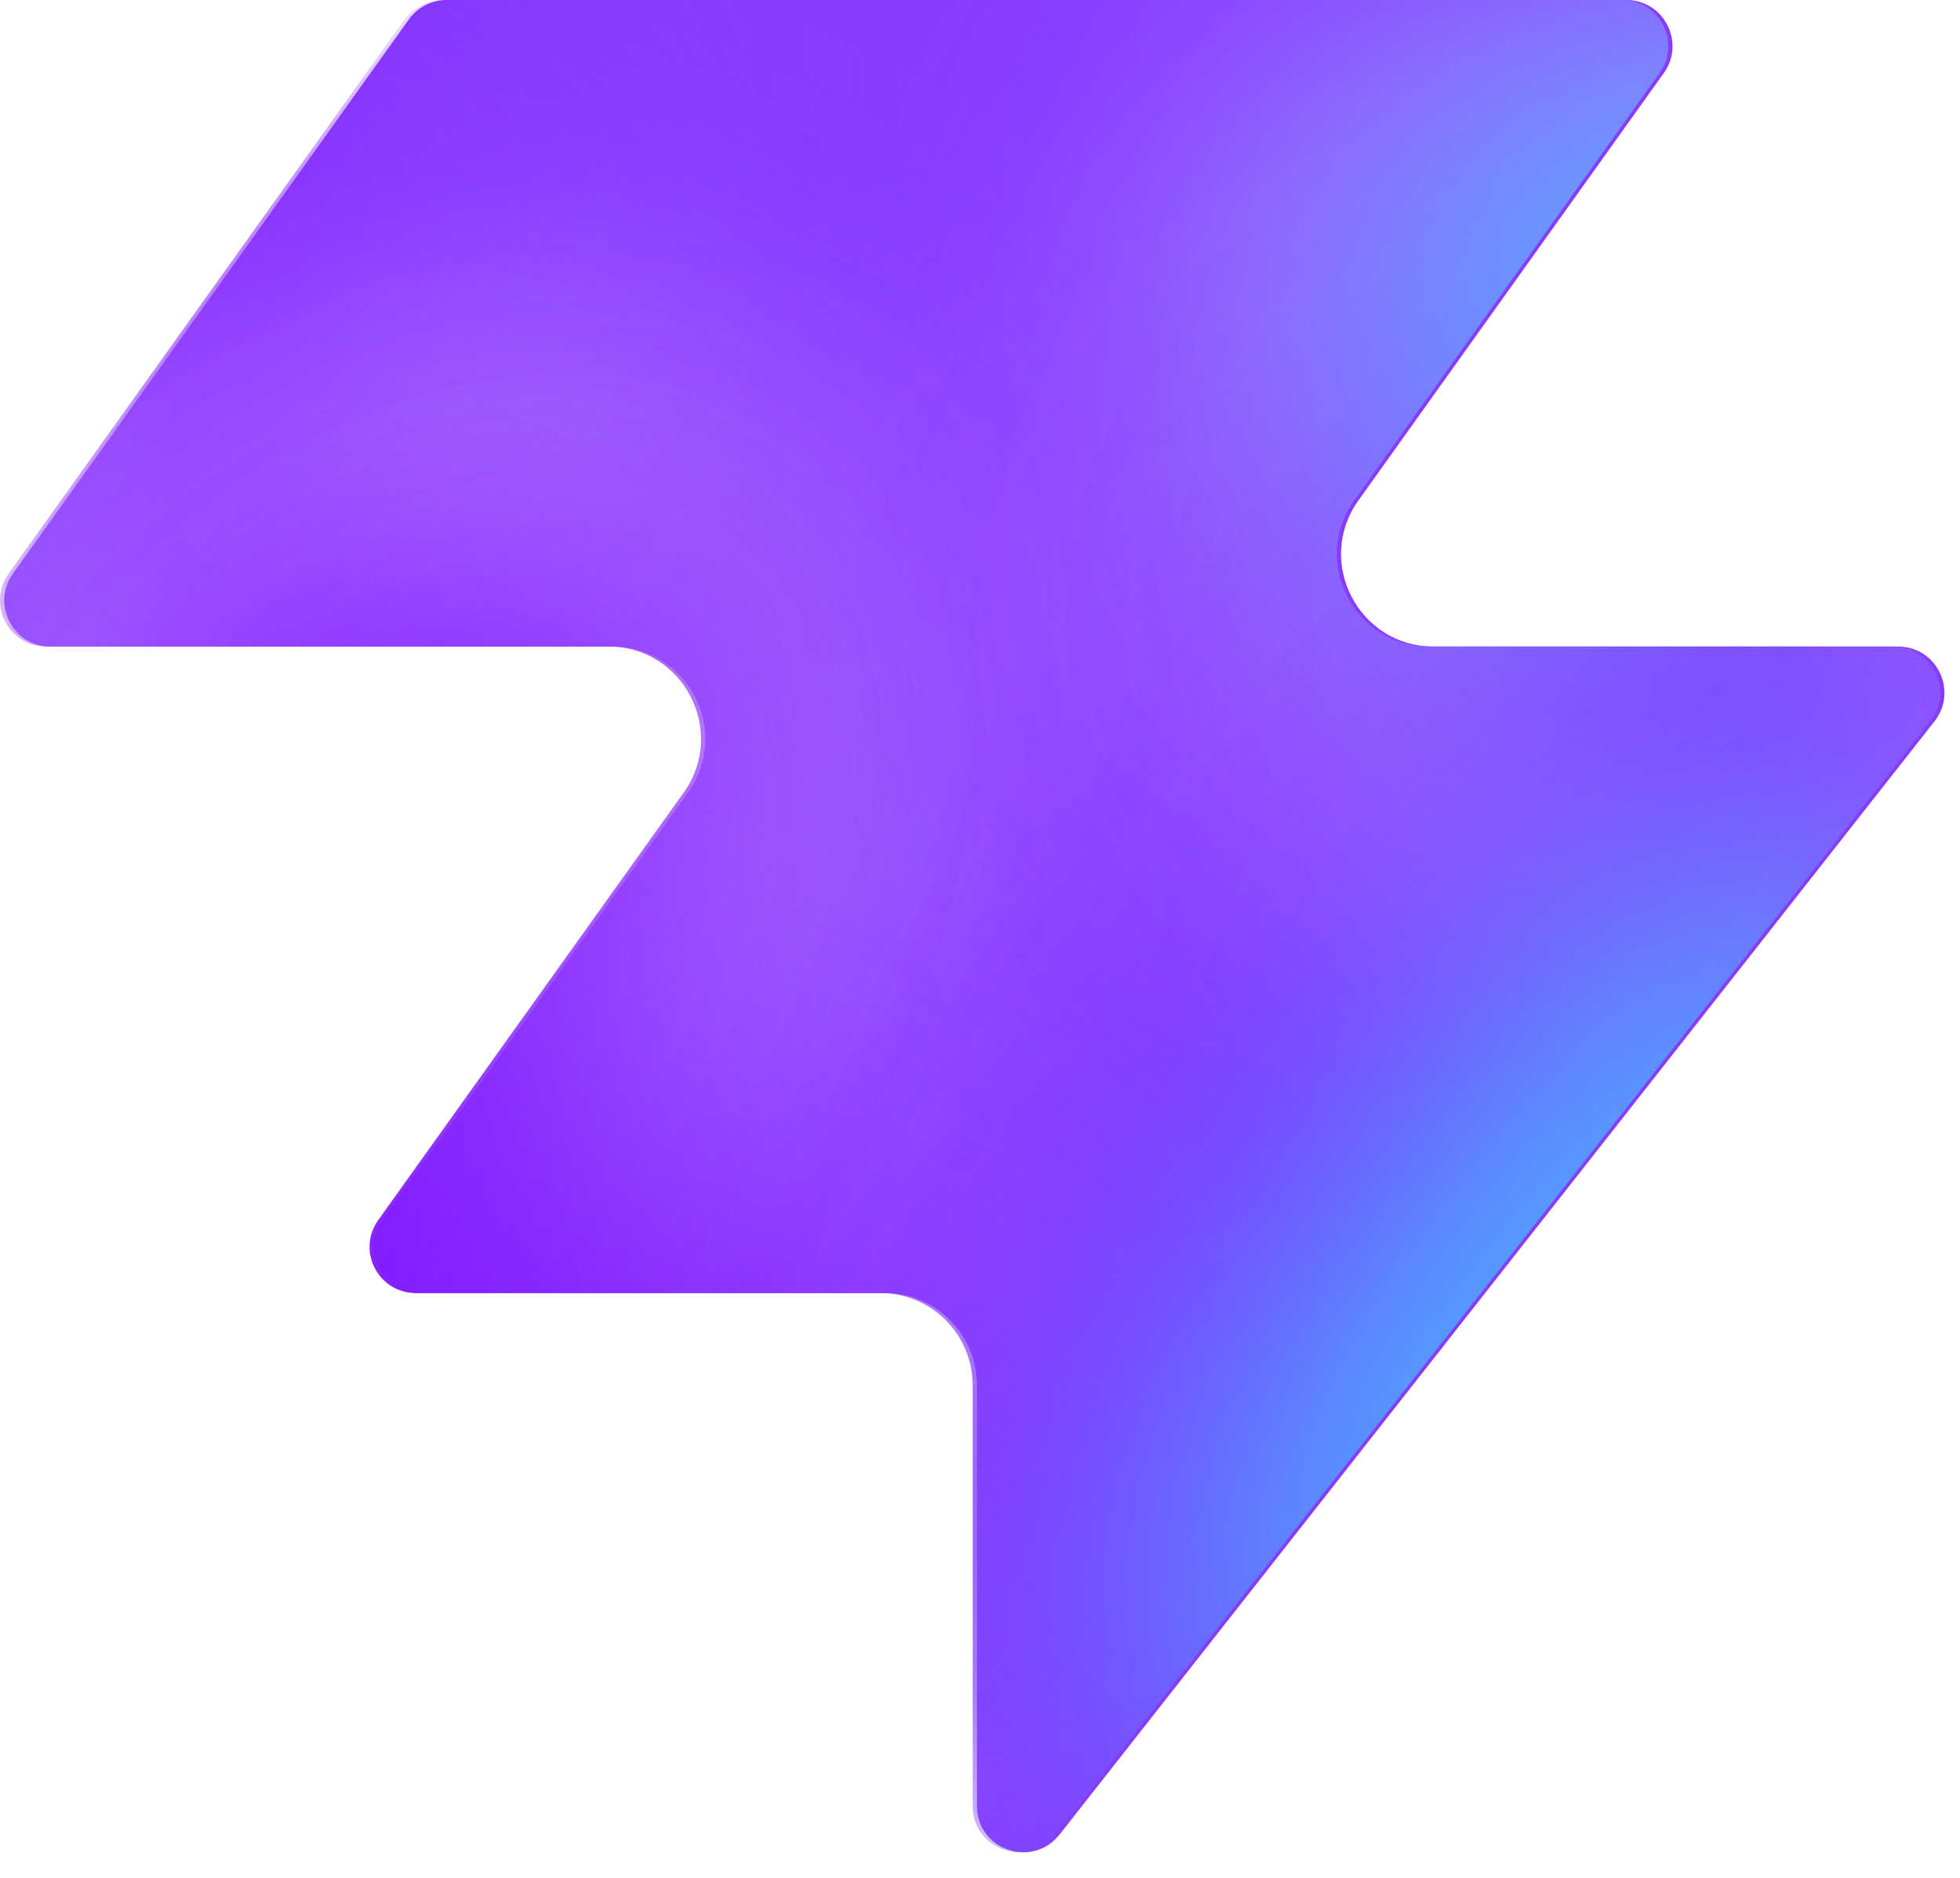
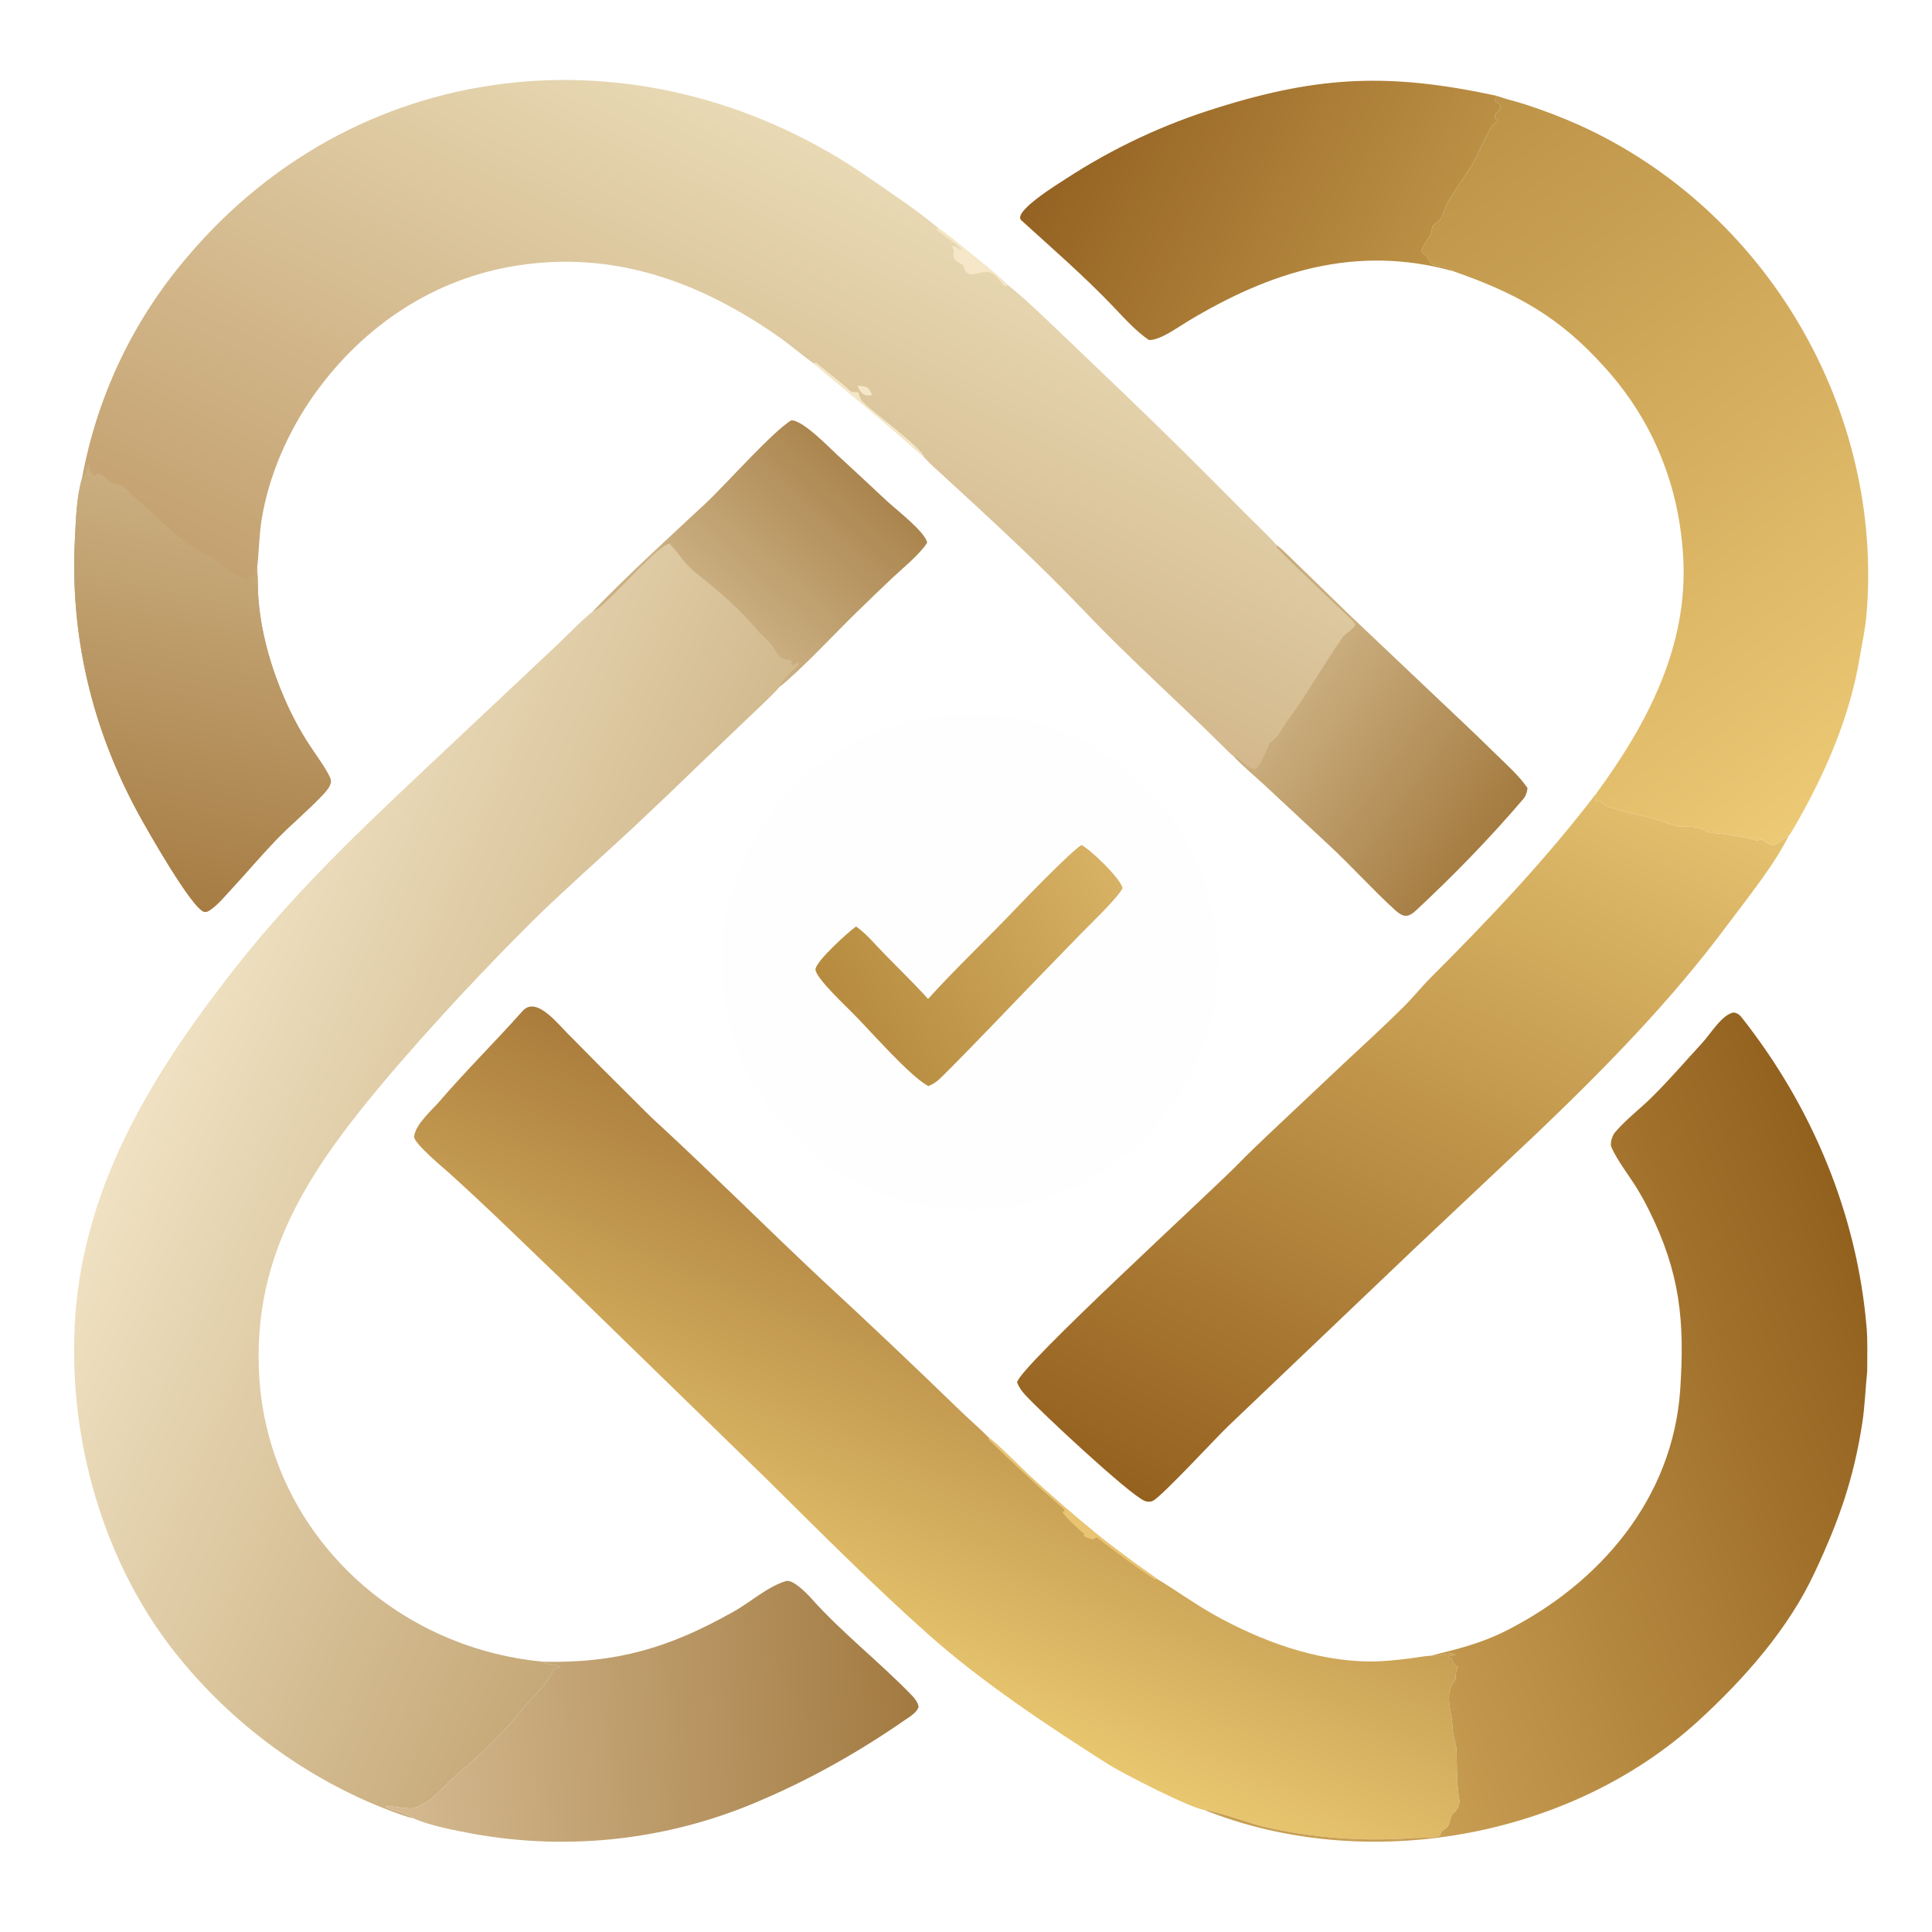
- <svg xmlns="http://www.w3.org/2000/svg" width="48" height="46" fill="none" viewBox="0 0 48 46">
-   <path fill="#863bff" d="M25.946 44.938c-.664.845-2.021.375-2.021-.698V33.937a2.26 2.26 0 0 0-2.262-2.262H10.287c-.92 0-1.456-1.04-.92-1.788l7.48-10.471c1.07-1.497 0-3.578-1.842-3.578H1.237c-.92 0-1.456-1.04-.92-1.788L10.013.474c.214-.297.556-.474.92-.474h28.894c.92 0 1.456 1.04.92 1.788l-7.48 10.471c-1.07 1.498 0 3.579 1.842 3.579h11.377c.943 0 1.473 1.088.89 1.83L25.947 44.94z" style="fill:#863bff;fill:color(display-p3 .525 .23 1);fill-opacity:1" />
-   <mask id="a" width="48" height="46" x="0" y="0" maskUnits="userSpaceOnUse" style="mask-type:alpha">
-     <path fill="#000" d="M25.842 44.938c-.664.844-2.021.375-2.021-.698V33.937a2.26 2.26 0 0 0-2.262-2.262H10.183c-.92 0-1.456-1.04-.92-1.788l7.48-10.471c1.07-1.498 0-3.579-1.842-3.579H1.133c-.92 0-1.456-1.04-.92-1.787L9.91.473c.214-.297.556-.474.92-.474h28.894c.92 0 1.456 1.04.92 1.788l-7.48 10.471c-1.07 1.498 0 3.578 1.842 3.578h11.377c.943 0 1.473 1.088.89 1.832L25.843 44.94z" style="fill:#000;fill-opacity:1" />
-   </mask>
-   <g mask="url(#a)">
-     <g filter="url(#b)">
-       <ellipse cx="5.508" cy="14.704" fill="#ede6ff" rx="5.508" ry="14.704" style="fill:#ede6ff;fill:color(display-p3 .927 .903 1);fill-opacity:1" transform="matrix(.00324 1 1 -.00324 -4.47 31.516)" />
-     </g>
-     <g filter="url(#c)">
-       <ellipse cx="10.399" cy="29.851" fill="#ede6ff" rx="10.399" ry="29.851" style="fill:#ede6ff;fill:color(display-p3 .927 .903 1);fill-opacity:1" transform="matrix(.00324 1 1 -.00324 -39.328 7.883)" />
-     </g>
-     <g filter="url(#d)">
-       <ellipse cx="5.508" cy="30.487" fill="#7e14ff" rx="5.508" ry="30.487" style="fill:#7e14ff;fill:color(display-p3 .492 .077 1);fill-opacity:1" transform="rotate(89.814 -25.913 -14.639)scale(1 -1)" />
-     </g>
-     <g filter="url(#e)">
-       <ellipse cx="5.508" cy="30.599" fill="#7e14ff" rx="5.508" ry="30.599" style="fill:#7e14ff;fill:color(display-p3 .492 .077 1);fill-opacity:1" transform="rotate(89.814 -32.644 -3.334)scale(1 -1)" />
-     </g>
-     <g filter="url(#f)">
-       <ellipse cx="5.508" cy="30.599" fill="#7e14ff" rx="5.508" ry="30.599" style="fill:#7e14ff;fill:color(display-p3 .492 .077 1);fill-opacity:1" transform="matrix(.00324 1 1 -.00324 -34.34 30.47)" />
-     </g>
-     <g filter="url(#g)">
-       <ellipse cx="14.072" cy="22.078" fill="#ede6ff" rx="14.072" ry="22.078" style="fill:#ede6ff;fill:color(display-p3 .927 .903 1);fill-opacity:1" transform="rotate(93.35 24.506 48.493)scale(-1 1)" />
-     </g>
-     <g filter="url(#h)">
-       <ellipse cx="3.47" cy="21.501" fill="#7e14ff" rx="3.47" ry="21.501" style="fill:#7e14ff;fill:color(display-p3 .492 .077 1);fill-opacity:1" transform="rotate(89.009 28.708 47.59)scale(-1 1)" />
-     </g>
-     <g filter="url(#i)">
-       <ellipse cx="3.47" cy="21.501" fill="#7e14ff" rx="3.47" ry="21.501" style="fill:#7e14ff;fill:color(display-p3 .492 .077 1);fill-opacity:1" transform="rotate(89.009 28.708 47.59)scale(-1 1)" />
-     </g>
-     <g filter="url(#j)">
-       <ellipse cx=".387" cy="8.972" fill="#7e14ff" rx="4.407" ry="29.108" style="fill:#7e14ff;fill:color(display-p3 .492 .077 1);fill-opacity:1" transform="rotate(39.51 .387 8.972)" />
-     </g>
-     <g filter="url(#k)">
-       <ellipse cx="47.523" cy="-6.092" fill="#7e14ff" rx="4.407" ry="29.108" style="fill:#7e14ff;fill:color(display-p3 .492 .077 1);fill-opacity:1" transform="rotate(37.892 47.523 -6.092)" />
-     </g>
-     <g filter="url(#l)">
-       <ellipse cx="41.412" cy="6.333" fill="#47bfff" rx="5.971" ry="9.665" style="fill:#47bfff;fill:color(display-p3 .28 .748 1);fill-opacity:1" transform="rotate(37.892 41.412 6.333)" />
-     </g>
-     <g filter="url(#m)">
-       <ellipse cx="-1.879" cy="38.332" fill="#7e14ff" rx="4.407" ry="29.108" style="fill:#7e14ff;fill:color(display-p3 .492 .077 1);fill-opacity:1" transform="rotate(37.892 -1.88 38.332)" />
-     </g>
-     <g filter="url(#n)">
-       <ellipse cx="-1.879" cy="38.332" fill="#7e14ff" rx="4.407" ry="29.108" style="fill:#7e14ff;fill:color(display-p3 .492 .077 1);fill-opacity:1" transform="rotate(37.892 -1.88 38.332)" />
-     </g>
-     <g filter="url(#o)">
-       <ellipse cx="35.651" cy="29.907" fill="#7e14ff" rx="4.407" ry="29.108" style="fill:#7e14ff;fill:color(display-p3 .492 .077 1);fill-opacity:1" transform="rotate(37.892 35.651 29.907)" />
-     </g>
-     <g filter="url(#p)">
-       <ellipse cx="38.418" cy="32.4" fill="#47bfff" rx="5.971" ry="15.297" style="fill:#47bfff;fill:color(display-p3 .28 .748 1);fill-opacity:1" transform="rotate(37.892 38.418 32.4)" />
-     </g>
-   </g>
+ <svg xmlns="http://www.w3.org/2000/svg" version="1.1" style="display: block;" viewBox="0 0 2000 2000" width="500" height="500" preserveAspectRatio="none">
  <defs>
-     <filter id="b" width="60.045" height="41.654" x="-19.77" y="16.149" color-interpolation-filters="sRGB" filterUnits="userSpaceOnUse">
-       <feFlood flood-opacity="0" result="BackgroundImageFix" />
-       <feBlend in="SourceGraphic" in2="BackgroundImageFix" result="shape" />
-       <feGaussianBlur result="effect1_foregroundBlur_2002_17158" stdDeviation="7.659" />
-     </filter>
-     <filter id="c" width="90.34" height="51.437" x="-54.613" y="-7.533" color-interpolation-filters="sRGB" filterUnits="userSpaceOnUse">
-       <feFlood flood-opacity="0" result="BackgroundImageFix" />
-       <feBlend in="SourceGraphic" in2="BackgroundImageFix" result="shape" />
-       <feGaussianBlur result="effect1_foregroundBlur_2002_17158" stdDeviation="7.659" />
-     </filter>
-     <filter id="d" width="79.355" height="29.4" x="-49.64" y="2.03" color-interpolation-filters="sRGB" filterUnits="userSpaceOnUse">
-       <feFlood flood-opacity="0" result="BackgroundImageFix" />
-       <feBlend in="SourceGraphic" in2="BackgroundImageFix" result="shape" />
-       <feGaussianBlur result="effect1_foregroundBlur_2002_17158" stdDeviation="4.596" />
-     </filter>
-     <filter id="e" width="79.579" height="29.4" x="-45.045" y="20.029" color-interpolation-filters="sRGB" filterUnits="userSpaceOnUse">
-       <feFlood flood-opacity="0" result="BackgroundImageFix" />
-       <feBlend in="SourceGraphic" in2="BackgroundImageFix" result="shape" />
-       <feGaussianBlur result="effect1_foregroundBlur_2002_17158" stdDeviation="4.596" />
-     </filter>
-     <filter id="f" width="79.579" height="29.4" x="-43.513" y="21.178" color-interpolation-filters="sRGB" filterUnits="userSpaceOnUse">
-       <feFlood flood-opacity="0" result="BackgroundImageFix" />
-       <feBlend in="SourceGraphic" in2="BackgroundImageFix" result="shape" />
-       <feGaussianBlur result="effect1_foregroundBlur_2002_17158" stdDeviation="4.596" />
-     </filter>
-     <filter id="g" width="74.749" height="58.852" x="15.756" y="-17.901" color-interpolation-filters="sRGB" filterUnits="userSpaceOnUse">
-       <feFlood flood-opacity="0" result="BackgroundImageFix" />
-       <feBlend in="SourceGraphic" in2="BackgroundImageFix" result="shape" />
-       <feGaussianBlur result="effect1_foregroundBlur_2002_17158" stdDeviation="7.659" />
-     </filter>
-     <filter id="h" width="61.377" height="25.362" x="23.548" y="2.284" color-interpolation-filters="sRGB" filterUnits="userSpaceOnUse">
-       <feFlood flood-opacity="0" result="BackgroundImageFix" />
-       <feBlend in="SourceGraphic" in2="BackgroundImageFix" result="shape" />
-       <feGaussianBlur result="effect1_foregroundBlur_2002_17158" stdDeviation="4.596" />
-     </filter>
-     <filter id="i" width="61.377" height="25.362" x="23.548" y="2.284" color-interpolation-filters="sRGB" filterUnits="userSpaceOnUse">
-       <feFlood flood-opacity="0" result="BackgroundImageFix" />
-       <feBlend in="SourceGraphic" in2="BackgroundImageFix" result="shape" />
-       <feGaussianBlur result="effect1_foregroundBlur_2002_17158" stdDeviation="4.596" />
-     </filter>
-     <filter id="j" width="56.045" height="63.649" x="-27.636" y="-22.853" color-interpolation-filters="sRGB" filterUnits="userSpaceOnUse">
-       <feFlood flood-opacity="0" result="BackgroundImageFix" />
-       <feBlend in="SourceGraphic" in2="BackgroundImageFix" result="shape" />
-       <feGaussianBlur result="effect1_foregroundBlur_2002_17158" stdDeviation="4.596" />
-     </filter>
-     <filter id="k" width="54.814" height="64.646" x="20.116" y="-38.415" color-interpolation-filters="sRGB" filterUnits="userSpaceOnUse">
-       <feFlood flood-opacity="0" result="BackgroundImageFix" />
-       <feBlend in="SourceGraphic" in2="BackgroundImageFix" result="shape" />
-       <feGaussianBlur result="effect1_foregroundBlur_2002_17158" stdDeviation="4.596" />
-     </filter>
-     <filter id="l" width="33.541" height="35.313" x="24.641" y="-11.323" color-interpolation-filters="sRGB" filterUnits="userSpaceOnUse">
-       <feFlood flood-opacity="0" result="BackgroundImageFix" />
-       <feBlend in="SourceGraphic" in2="BackgroundImageFix" result="shape" />
-       <feGaussianBlur result="effect1_foregroundBlur_2002_17158" stdDeviation="4.596" />
-     </filter>
-     <filter id="m" width="54.814" height="64.646" x="-29.286" y="6.009" color-interpolation-filters="sRGB" filterUnits="userSpaceOnUse">
-       <feFlood flood-opacity="0" result="BackgroundImageFix" />
-       <feBlend in="SourceGraphic" in2="BackgroundImageFix" result="shape" />
-       <feGaussianBlur result="effect1_foregroundBlur_2002_17158" stdDeviation="4.596" />
-     </filter>
-     <filter id="n" width="54.814" height="64.646" x="-29.286" y="6.009" color-interpolation-filters="sRGB" filterUnits="userSpaceOnUse">
-       <feFlood flood-opacity="0" result="BackgroundImageFix" />
-       <feBlend in="SourceGraphic" in2="BackgroundImageFix" result="shape" />
-       <feGaussianBlur result="effect1_foregroundBlur_2002_17158" stdDeviation="4.596" />
-     </filter>
-     <filter id="o" width="54.814" height="64.646" x="8.244" y="-2.416" color-interpolation-filters="sRGB" filterUnits="userSpaceOnUse">
-       <feFlood flood-opacity="0" result="BackgroundImageFix" />
-       <feBlend in="SourceGraphic" in2="BackgroundImageFix" result="shape" />
-       <feGaussianBlur result="effect1_foregroundBlur_2002_17158" stdDeviation="4.596" />
-     </filter>
-     <filter id="p" width="39.409" height="43.623" x="18.713" y="10.588" color-interpolation-filters="sRGB" filterUnits="userSpaceOnUse">
-       <feFlood flood-opacity="0" result="BackgroundImageFix" />
-       <feBlend in="SourceGraphic" in2="BackgroundImageFix" result="shape" />
-       <feGaussianBlur result="effect1_foregroundBlur_2002_17158" stdDeviation="4.596" />
-     </filter>
+     <linearGradient id="Gradient1" gradientUnits="userSpaceOnUse" x1="948.52" y1="1756.8" x2="394.272" y2="1789.25">
+       <stop class="stop0" offset="0" stop-opacity="1" stop-color="rgb(162,122,65)" />
+       <stop class="stop1" offset="1" stop-opacity="1" stop-color="rgb(214,187,146)" />
+     </linearGradient>
+     <linearGradient id="Gradient2" gradientUnits="userSpaceOnUse" x1="1127.03" y1="93.94" x2="1476.21" y2="283.651">
+       <stop class="stop0" offset="0" stop-opacity="1" stop-color="rgb(148,98,34)" />
+       <stop class="stop1" offset="1" stop-opacity="1" stop-color="rgb(188,145,70)" />
+     </linearGradient>
+     <linearGradient id="Gradient3" gradientUnits="userSpaceOnUse" x1="1447.98" y1="177.712" x2="1928.93" y2="804.791">
+       <stop class="stop0" offset="0" stop-opacity="1" stop-color="rgb(189,147,72)" />
+       <stop class="stop1" offset="1" stop-opacity="1" stop-color="rgb(236,201,117)" />
+     </linearGradient>
+     <linearGradient id="Gradient4" gradientUnits="userSpaceOnUse" x1="1950.5" y1="1363.98" x2="1370.26" y2="1585.86">
+       <stop class="stop0" offset="0" stop-opacity="1" stop-color="rgb(147,97,30)" />
+       <stop class="stop1" offset="1" stop-opacity="1" stop-color="rgb(200,158,83)" />
+     </linearGradient>
+     <linearGradient id="Gradient5" gradientUnits="userSpaceOnUse" x1="1240.85" y1="1578.79" x2="1637.88" y2="765.865">
+       <stop class="stop0" offset="0" stop-opacity="1" stop-color="rgb(149,97,31)" />
+       <stop class="stop1" offset="1" stop-opacity="1" stop-color="rgb(228,193,111)" />
+     </linearGradient>
+     <linearGradient id="Gradient6" gradientUnits="userSpaceOnUse" x1="880.525" y1="1066.29" x2="1155.17" y2="908.337">
+       <stop class="stop0" offset="0" stop-opacity="1" stop-color="rgb(182,139,63)" />
+       <stop class="stop1" offset="1" stop-opacity="1" stop-color="rgb(215,177,100)" />
+     </linearGradient>
+     <linearGradient id="Gradient7" gradientUnits="userSpaceOnUse" x1="1078.77" y1="1275.69" x2="885.03" y2="1712.4">
+       <stop class="stop0" offset="0" stop-opacity="1" stop-color="rgb(170,124,60)" />
+       <stop class="stop1" offset="1" stop-opacity="1" stop-color="rgb(232,198,111)" />
+     </linearGradient>
+     <linearGradient id="Gradient8" gradientUnits="userSpaceOnUse" x1="890.98" y1="492.557" x2="750.375" y2="637.162">
+       <stop class="stop0" offset="0" stop-opacity="1" stop-color="rgb(171,133,78)" />
+       <stop class="stop1" offset="1" stop-opacity="1" stop-color="rgb(203,176,131)" />
+     </linearGradient>
+     <linearGradient id="Gradient9" gradientUnits="userSpaceOnUse" x1="761.765" y1="1312.17" x2="184.388" y2="1056.56">
+       <stop class="stop0" offset="0" stop-opacity="1" stop-color="rgb(197,168,119)" />
+       <stop class="stop1" offset="1" stop-opacity="1" stop-color="rgb(239,225,194)" />
+     </linearGradient>
+     <linearGradient id="Gradient10" gradientUnits="userSpaceOnUse" x1="1538.82" y1="875.786" x2="1337.55" y2="731.27">
+       <stop class="stop0" offset="0" stop-opacity="1" stop-color="rgb(164,123,64)" />
+       <stop class="stop1" offset="1" stop-opacity="1" stop-color="rgb(202,173,126)" />
+     </linearGradient>
+     <linearGradient id="Gradient11" gradientUnits="userSpaceOnUse" x1="155.465" y1="930.467" x2="242.478" y2="511.456">
+       <stop class="stop0" offset="0" stop-opacity="1" stop-color="rgb(166,124,67)" />
+       <stop class="stop1" offset="1" stop-opacity="1" stop-color="rgb(203,175,129)" />
+     </linearGradient>
+     <linearGradient id="Gradient12" gradientUnits="userSpaceOnUse" x1="633.559" y1="783.082" x2="919.876" y2="188.059">
+       <stop class="stop0" offset="0" stop-opacity="1" stop-color="rgb(196,161,112)" />
+       <stop class="stop1" offset="1" stop-opacity="1" stop-color="rgb(232,217,180)" />
+     </linearGradient>
  </defs>
+   <path transform="translate(0,0)" fill="url(#Gradient12)" d="M 84.92 495.069 C 100.273 410.58 137.746 331.67 193.522 266.377 C 375.721 50.458 675.507 27.189 901.103 185.088 C 924.779 201.659 949.135 217.277 971.253 236.066 C 979.929 241.733 992.594 252.445 1000.97 259.286 C 1014.25 270.133 1030.82 282.786 1042.87 294.722 C 1059.21 307.587 1075.22 323.116 1090.41 337.445 L 1162.81 406.738 C 1203.81 446.067 1244.25 485.985 1284.1 526.481 C 1296.01 538.676 1311.02 552.441 1322.04 564.75 C 1326.23 567.384 1341.74 583.03 1346.2 587.367 L 1397.75 637.399 L 1504.3 738.35 C 1519.38 752.483 1534.3 766.799 1549.04 781.293 C 1559.94 791.936 1572.73 803.32 1581.19 815.788 C 1580.89 819.648 1579.47 824.02 1576.94 826.984 C 1542.4 867.451 1505.08 905.845 1466.14 942.121 C 1457.03 950.616 1452.49 949.387 1443.67 941.548 C 1420.47 920.295 1399.26 896.527 1376.2 875.158 L 1309.13 812.672 C 1301.94 805.987 1282.95 789.611 1277.34 783.15 C 1275.02 781.676 1268.78 775.266 1266.62 773.128 C 1219.37 726.193 1169.73 682.168 1123.75 633.909 C 1077.35 585.21 1027.9 539.556 978.34 494.148 C 971.371 487.763 963.09 480.521 956.799 473.547 C 918.123 438.567 881.716 409.162 842.263 376.161 C 829.819 367.301 818.41 357.269 806.238 348.745 C 724.635 291.601 635.631 259.124 534.827 274.958 C 449.356 288.383 376.615 337.046 326.291 407.046 C 298.777 445.316 278.066 492.016 270.682 538.874 C 268.054 555.553 268.182 572.347 266.148 588.099 C 267.12 599.67 266.659 611.379 267.751 623.001 C 271.073 658.383 281.173 692.95 295.497 725.426 C 302.167 740.548 310.428 755.977 319.371 769.852 C 325.835 779.879 333.237 789.532 339.037 799.951 C 340.372 802.35 342.997 806.882 342.516 809.689 C 341.727 814.291 338.191 818.429 335.1 821.766 C 319.484 838.621 301.333 853.294 285.381 869.931 C 269.656 886.331 254.954 903.845 239.47 920.506 C 233.014 927.454 226.581 935.338 218.963 941.018 C 217.089 942.416 213.942 944.566 211.501 943.995 C 198.795 941.025 151.982 858.35 143.465 842.745 C 95.075 754.085 72.148 657.397 77.615 556.41 C 78.689 536.57 79.286 514.217 84.92 495.069 z" />
+   <path transform="translate(0,0)" fill="url(#Gradient11)" d="M 84.92 495.069 C 88.859 492.21 88.831 485.876 91.344 480.097 L 91.721 481.321 C 92.857 484.914 94.887 490.972 98.067 493.159 L 100.524 490.143 C 110.489 491.706 109.871 501.087 125.253 502.314 C 130.716 506.109 136.343 512.037 141.657 516.637 C 166.316 537.985 188.512 563.795 219.212 576.626 C 222.198 577.874 228.115 584.755 231.546 586.406 C 238.732 590.34 248.361 598.305 255.826 600.898 L 257.07 600.578 C 257.281 598.355 258.001 597.402 259.686 595.91 C 265.531 590.735 265.096 582.07 265.311 574.865 C 265.465 579.284 265.744 583.697 266.148 588.099 C 267.12 599.67 266.659 611.379 267.751 623.001 C 271.073 658.383 281.173 692.95 295.497 725.426 C 302.167 740.548 310.428 755.977 319.371 769.852 C 325.835 779.879 333.237 789.532 339.037 799.951 C 340.372 802.35 342.997 806.882 342.516 809.689 C 341.727 814.291 338.191 818.429 335.1 821.766 C 319.484 838.621 301.333 853.294 285.381 869.931 C 269.656 886.331 254.954 903.845 239.47 920.506 C 233.014 927.454 226.581 935.338 218.963 941.018 C 217.089 942.416 213.942 944.566 211.501 943.995 C 198.795 941.025 151.982 858.35 143.465 842.745 C 95.075 754.085 72.148 657.397 77.615 556.41 C 78.689 536.57 79.286 514.217 84.92 495.069 z" />
+   <path transform="translate(0,0)" fill="url(#Gradient10)" d="M 1322.04 564.75 C 1326.23 567.384 1341.74 583.03 1346.2 587.367 L 1397.75 637.399 L 1504.3 738.35 C 1519.38 752.483 1534.3 766.799 1549.04 781.293 C 1559.94 791.936 1572.73 803.32 1581.19 815.788 C 1580.89 819.648 1579.47 824.02 1576.94 826.984 C 1542.4 867.451 1505.08 905.845 1466.14 942.121 C 1457.03 950.616 1452.49 949.387 1443.67 941.548 C 1420.47 920.295 1399.26 896.527 1376.2 875.158 L 1309.13 812.672 C 1301.94 805.987 1282.95 789.611 1277.34 783.15 C 1285.14 785.201 1291.94 798.09 1300.2 795.454 C 1304.45 794.099 1314.11 769.269 1314.87 768.714 C 1323.99 762.593 1326.44 754.885 1332.68 746.387 C 1353.26 718.313 1370.1 688.008 1389.98 659.554 C 1393.04 655.171 1402.07 651.472 1403.02 645.98 C 1397.5 638.974 1383.87 627.198 1376.6 620.127 L 1334.05 579.399 C 1329.53 575.161 1327.15 571.786 1321.73 566.981 L 1322.04 564.75 z" />
+   <path transform="translate(0,0)" fill="rgb(245,231,199)" d="M 1042.87 294.722 L 1042.08 296.091 L 1040.37 296.379 C 1037 292.741 1033.67 288.678 1030.3 285.345 C 1018.17 273.355 1001.98 295.165 997.309 275.045 C 997.128 274.265 989.641 270.529 988.605 268.945 C 985.013 263.455 989.193 261.428 985.763 255.382 L 986.967 254.307 C 989.785 255.947 992.626 257.544 995.49 259.1 C 993.789 253.823 973.075 241.686 969.282 237.371 L 971.253 236.066 C 979.929 241.733 992.594 252.445 1000.97 259.286 C 1014.25 270.133 1030.82 282.786 1042.87 294.722 z" />
+   <path transform="translate(0,0)" fill="rgb(245,231,199)" d="M 842.263 376.161 L 844.719 375.298 C 856.563 385.432 869.172 394.403 880.591 404.96 C 881.848 406.122 886.639 406.019 888.496 406.024 C 889.779 409.044 890.077 412.644 892.37 415.138 C 902.158 425.786 955.091 463.781 956.799 473.547 C 918.123 438.567 881.716 409.162 842.263 376.161 z" />
+   <path transform="translate(0,0)" fill="rgb(245,231,199)" d="M 887.919 399.156 C 891.926 399.838 893.484 399.565 897.467 400.887 C 900.545 403.657 900.899 405.032 902.796 408.854 C 895.022 411.006 889.758 406.499 887.919 399.156 z" />
+   <path transform="translate(0,0)" fill="url(#Gradient9)" d="M 613.92 632.752 C 650.467 594.734 692.874 556.277 731.472 520.25 C 749.855 503.092 801.56 444.934 819.544 435.049 C 832.147 436.218 856.237 461.277 866.024 470.367 C 883.536 486.472 900.966 502.664 918.314 518.945 C 927.278 527.215 958.026 551.003 959.708 561.781 C 952.565 573.418 933.669 588.812 922.937 598.888 C 910.681 610.519 898.511 622.24 886.429 634.052 C 864.45 655.435 829.038 693.469 807.121 710.878 L 805.967 712.253 C 800.362 718.82 786.4 731.759 779.634 738.245 L 727.447 788.054 C 703.147 811.646 678.639 835.022 653.925 858.181 C 620.973 888.691 584.887 920.644 552.877 951.863 C 501.183 1003.17 451.55 1056.52 404.098 1111.77 C 324.343 1205.92 260.047 1295.81 268.456 1426.35 C 278.641 1584.46 406.717 1706.03 562.633 1720.21 C 567.599 1724.65 577.336 1722 579.661 1725.91 L 578.313 1726.23 C 576.648 1726.63 575.412 1727 573.791 1727.51 L 573.212 1728.68 C 564.218 1746.48 552.575 1754.91 540.669 1769.58 C 520.098 1794.94 498.475 1815.41 473.631 1836.5 C 459.137 1848.8 448.688 1864.51 429.463 1871.49 C 424.814 1873.3 405.806 1869.83 400.344 1869.27 L 399.429 1870.35 C 401.32 1872.55 422.455 1877.22 428.332 1882.49 C 417.792 1880.42 389.54 1868.98 379.201 1864.38 C 298.351 1828.36 227.918 1772.49 174.445 1701.96 C 97.965 1600.11 64.613 1461.71 80.603 1335.61 C 97.597 1208 165.073 1102.25 242.513 1003.19 C 312.768 913.318 394.796 838.893 477.362 761.074 L 576.045 668.263 C 586.086 658.938 603.875 640.285 613.92 632.752 z" />
+   <path transform="translate(0,0)" fill="url(#Gradient8)" d="M 613.92 632.752 C 650.467 594.734 692.874 556.277 731.472 520.25 C 749.855 503.092 801.56 444.934 819.544 435.049 C 832.147 436.218 856.237 461.277 866.024 470.367 C 883.536 486.472 900.966 502.664 918.314 518.945 C 927.278 527.215 958.026 551.003 959.708 561.781 C 952.565 573.418 933.669 588.812 922.937 598.888 C 910.681 610.519 898.511 622.24 886.429 634.052 C 864.45 655.435 829.038 693.469 807.121 710.878 C 808.429 704.357 821.62 693.01 826.91 687.802 L 826.584 685.921 C 823.719 686.564 824.214 686.699 821.741 688.878 L 819.538 687.929 L 819.294 684.313 L 817.888 683.114 C 805.061 682.774 804.747 675.08 798.135 666.794 C 794.384 662.066 788.582 657.765 784.824 653.24 C 765.071 629.451 742.836 610.954 718.77 591.781 C 708.693 583.752 702.282 571.998 693.087 562.802 C 679.584 564.324 625.764 630.114 613.92 632.752 z" />
+   <path transform="translate(0,0)" fill="url(#Gradient7)" d="M 1246.92 1873.76 C 1231.47 1871.34 1164.25 1836.82 1148.32 1827.06 C 1084.49 1786.47 1016.51 1741.45 960.018 1691.09 C 903.445 1640.64 848.1 1585.07 794.269 1531.74 L 585.652 1328.69 C 545.765 1290.58 506.742 1252.01 465.677 1214.94 C 459.278 1209.17 429.49 1184.63 428.616 1176.8 C 429.841 1163.98 447.665 1148.66 454.977 1140.15 C 482.746 1107.82 512.739 1078.39 540.959 1046.59 C 555.799 1029.87 579.557 1062.78 590.996 1073.28 C 611.914 1094.65 633.015 1115.83 654.298 1136.84 C 663.799 1146.2 674.464 1157.38 684.366 1166.02 C 739.886 1217.44 794.17 1271.65 849.661 1323.71 C 898.1 1368.44 945.985 1413.76 993.302 1459.68 C 1003.21 1469.29 1014.36 1478.88 1023.84 1488.41 C 1036.93 1498.68 1053.38 1516.13 1066.1 1527.97 C 1087.9 1548.03 1110.28 1567.47 1133.19 1586.26 C 1147.15 1597.8 1161.73 1608.37 1176.25 1619.15 C 1178.57 1620.88 1196.48 1633.27 1197.29 1634.22 C 1217.13 1646.03 1235.77 1659.78 1256.48 1671.41 C 1304.87 1698.57 1361.59 1719.5 1417.56 1719.95 C 1431.6 1720.06 1445.6 1718.48 1459.48 1716.81 C 1464.9 1716.15 1475.93 1714.09 1480.76 1714.09 C 1489.29 1715.28 1500.33 1709.35 1506.4 1712.73 C 1503.94 1715.48 1501.33 1711.95 1499.31 1715.55 C 1501.05 1716.46 1500.64 1716.38 1502.53 1716.84 C 1503.57 1719.64 1505.78 1725.65 1509.8 1724.85 C 1506.2 1729.22 1507.22 1738.5 1506.4 1739.49 C 1493.83 1754.05 1503.29 1771.13 1503.6 1787.88 C 1503.74 1795.46 1507.63 1806.08 1507.79 1811.39 C 1508.3 1828.39 1507.72 1845.02 1510.6 1862.32 C 1511.62 1868.41 1508.67 1874.45 1503.48 1877.74 C 1498.66 1889.81 1502.68 1888.74 1492.15 1896.17 L 1490.61 1900.43 C 1484.02 1903.17 1470.6 1902.14 1462.74 1902.68 C 1410.45 1906.69 1357.86 1902.63 1306.82 1890.62 C 1298.22 1888.61 1251.98 1872.85 1246.92 1873.76 z" />
+   <path transform="translate(0,0)" fill="rgb(233,196,114)" d="M 1023.84 1488.41 C 1036.93 1498.68 1053.38 1516.13 1066.1 1527.97 C 1087.9 1548.03 1110.28 1567.47 1133.19 1586.26 C 1147.15 1597.8 1161.73 1608.37 1176.25 1619.15 C 1178.57 1620.88 1196.48 1633.27 1197.29 1634.22 L 1195.66 1635.21 C 1176.5 1622.75 1153.5 1605.67 1135.34 1591.42 L 1131.6 1593.68 C 1128.13 1592.87 1125.19 1591.76 1121.93 1590.28 C 1122.06 1589.43 1122.18 1588.59 1122.31 1587.74 C 1117.77 1584.46 1101.69 1569.46 1099.77 1565.05 L 1101.64 1564.5 L 1102.19 1563.38 C 1099.87 1560.39 1083.35 1546.5 1079.22 1542.71 C 1060.18 1525.34 1041.41 1507.68 1022.92 1489.74 L 1023.84 1488.41 z" />
+   <path transform="translate(0,0)" fill="rgb(254,254,254)" d="M 1000.42 738.894 C 1141.82 736.984 1258.17 849.748 1260.68 991.146 C 1263.19 1132.54 1150.92 1249.37 1009.53 1252.48 C 867.297 1255.61 749.615 1142.51 747.09 1000.26 C 744.564 858.015 858.157 740.815 1000.42 738.894 z" />
+   <path transform="translate(0,0)" fill="url(#Gradient6)" d="M 1119.43 874.813 C 1127.97 878.446 1160.9 910.148 1162.07 919.574 C 1156.4 930.137 1128.86 956.508 1118.94 966.594 L 1074.14 1012.72 C 1041.18 1046.67 1008.47 1081.46 974.907 1114.76 C 970.116 1119.51 967.223 1121.65 961.039 1124.36 C 960.734 1124.18 960.432 1124 960.126 1123.83 C 941.565 1113.36 903.045 1069.56 885.61 1051.71 C 878.171 1043.84 842.881 1011.37 844.223 1003.04 C 845.635 994.272 877.699 965.098 886.153 959.141 C 893.46 964.064 900.516 971.557 906.579 978.059 C 924.212 996.973 943.464 1014.88 960.747 1034.07 C 988.883 1002.96 1023.04 970.627 1052.12 939.994 C 1062.83 928.708 1108.74 881.444 1119.43 874.813 z" />
+   <path transform="translate(0,0)" fill="url(#Gradient5)" d="M 1652.63 821.134 L 1651.58 828.149 L 1652.74 829.173 L 1656.52 828.511 C 1662.58 836.207 1664.43 834.583 1673.3 837.622 C 1686.12 842.018 1699.66 843.981 1712.66 847.702 C 1720.37 849.908 1727.82 852.927 1735.46 855.313 C 1750.41 856.886 1755.35 853.457 1770.2 862.401 C 1778.45 861.823 1811.24 867.314 1818.72 870.104 C 1823.38 868.904 1824.45 868.773 1828.6 871.978 C 1838.46 879.602 1842.94 868.863 1851.69 865.126 C 1836.41 896.033 1808.41 930.327 1787.86 957.981 C 1729.73 1036.19 1661.16 1106.09 1590.75 1173.34 L 1464.13 1292.65 L 1271.52 1476.23 C 1258.57 1488.6 1203.33 1548.48 1193.62 1553.58 C 1191.11 1554.91 1187.68 1554.86 1185.07 1553.8 C 1169.24 1547.36 1076.76 1461.1 1061.15 1443.83 C 1057.67 1439.99 1054.76 1436 1052.91 1431.12 C 1053.41 1416.5 1258.9 1229.18 1284.29 1202.41 C 1289.34 1197.09 1305.93 1181.1 1312.35 1175.08 L 1390.81 1101.15 C 1411.59 1081.72 1432.45 1062.72 1452.63 1042.66 C 1462.94 1032.41 1471.97 1021.08 1481.96 1011.11 C 1541.9 951.327 1601.21 888.505 1652.63 821.134 z" />
+   <path transform="translate(0,0)" fill="url(#Gradient4)" d="M 1480.76 1714.09 C 1508.92 1706.99 1532.07 1701.62 1558.54 1688.43 C 1656.59 1639.01 1731.84 1550.88 1739.38 1438.22 C 1744.12 1367.37 1739.15 1317.33 1707.1 1252.96 C 1703.03 1244.7 1698.57 1236.65 1693.72 1228.84 C 1685.82 1216.23 1674.32 1201.36 1668.13 1187.7 C 1666.4 1183.88 1668.87 1175.76 1671.71 1172.38 C 1683.7 1158.13 1699.29 1146.87 1712.28 1133.52 C 1729.66 1116.17 1745.71 1097.42 1762.35 1079.39 C 1770.61 1070.44 1782.75 1050.02 1794.77 1048.08 C 1797.8 1048.62 1800.44 1050.05 1802.39 1052.52 C 1875.56 1144.82 1922.39 1256.44 1932.3 1374.14 C 1933.54 1388.82 1932.9 1405.29 1932.9 1419.94 C 1931.07 1437.49 1930.46 1456.27 1927.76 1473.6 C 1918.77 1531.46 1903.51 1574.49 1879.08 1626.7 C 1851.85 1685.88 1805.44 1738.24 1757.67 1781.86 C 1624.91 1903.09 1414.32 1940.45 1246.92 1873.76 C 1251.98 1872.85 1298.22 1888.61 1306.82 1890.62 C 1357.86 1902.63 1410.45 1906.69 1462.74 1902.68 C 1470.6 1902.14 1484.02 1903.17 1490.61 1900.43 L 1492.15 1896.17 C 1502.68 1888.74 1498.66 1889.81 1503.48 1877.74 C 1508.67 1874.45 1511.62 1868.41 1510.6 1862.32 C 1507.72 1845.02 1508.3 1828.39 1507.79 1811.39 C 1507.63 1806.08 1503.74 1795.46 1503.6 1787.88 C 1503.29 1771.13 1493.83 1754.05 1506.4 1739.49 C 1507.22 1738.5 1506.2 1729.22 1509.8 1724.85 C 1505.78 1725.65 1503.57 1719.64 1502.53 1716.84 C 1500.64 1716.38 1501.05 1716.46 1499.31 1715.55 C 1501.33 1711.95 1503.94 1715.48 1506.4 1712.73 C 1500.33 1709.35 1489.29 1715.28 1480.76 1714.09 z" />
+   <path transform="translate(0,0)" fill="url(#Gradient3)" d="M 1549.51 99.212 L 1550.63 99.624 C 1559.43 102.808 1569.11 104.947 1578.22 107.852 C 1597.4 114.033 1616.24 121.236 1634.66 129.431 C 1828.73 217.155 1950.26 424.502 1932.16 636.673 C 1930.89 651.593 1927.61 665.77 1925.18 680.507 C 1915.03 741.888 1889.8 800.11 1858.93 853.757 C 1857.62 856.034 1853.31 863.567 1851.69 865.126 C 1842.94 868.863 1838.46 879.602 1828.6 871.978 C 1824.45 868.773 1823.38 868.904 1818.72 870.104 C 1811.24 867.314 1778.45 861.823 1770.2 862.401 C 1755.35 853.457 1750.41 856.886 1735.46 855.313 C 1727.82 852.927 1720.37 849.908 1712.66 847.702 C 1699.66 843.981 1686.12 842.018 1673.3 837.622 C 1664.43 834.583 1662.58 836.207 1656.52 828.511 L 1652.74 829.173 L 1651.58 828.149 L 1652.63 821.134 C 1705.41 749.248 1747.77 668.688 1742.46 577.052 C 1739.88 532.399 1729.89 492.584 1710.46 452.347 C 1697.61 426.398 1681.23 402.352 1661.79 380.893 C 1614.14 327.697 1570.44 303.796 1503.94 280.584 C 1500.9 275.359 1485.58 276.479 1481.97 273.018 C 1477.44 268.675 1479.62 265.574 1472.16 261.701 L 1471.66 259.334 C 1472.78 255.353 1475.15 251.602 1477.52 248.386 C 1482.27 241.952 1481.16 241.372 1482.96 234.494 C 1483.44 232.674 1490.28 228.865 1491.78 226.056 C 1495.06 219.924 1495.83 214.161 1499.37 208.183 C 1506.84 195.549 1516.48 183.01 1523.86 170.495 C 1530.04 160.024 1535.63 146.223 1541.51 135.18 C 1545.33 127.984 1549.1 128.023 1551.32 123.553 C 1548.03 122.615 1549.06 123.572 1547.3 121.403 C 1548.22 115.198 1551.88 116.421 1553.52 110.684 C 1552.49 106.874 1552.7 108.036 1548.35 105.17 C 1547.37 101.94 1547.52 103.175 1549.51 99.212 z" />
+   <path transform="translate(0,0)" fill="url(#Gradient2)" d="M 1503.94 280.584 C 1402.98 252.868 1314.87 281.132 1228.95 333.007 C 1218.79 339.138 1200.36 352.645 1189.34 351.961 C 1176.2 343.123 1163.96 329.463 1152.75 317.729 C 1122.44 285.926 1089.56 257.435 1057.21 228.017 C 1047.77 219.435 1095.97 189.916 1103.07 185.302 C 1151.8 153.462 1204.76 128.616 1260.39 111.493 C 1367.12 77.976 1440.33 75.635 1549.51 99.212 C 1547.52 103.175 1547.37 101.94 1548.35 105.17 C 1552.7 108.036 1552.49 106.874 1553.52 110.684 C 1551.88 116.421 1548.22 115.198 1547.3 121.403 C 1549.06 123.572 1548.03 122.615 1551.32 123.553 C 1549.1 128.023 1545.33 127.984 1541.51 135.18 C 1535.63 146.223 1530.04 160.024 1523.86 170.495 C 1516.48 183.01 1506.84 195.549 1499.37 208.183 C 1495.83 214.161 1495.06 219.924 1491.78 226.056 C 1490.28 228.865 1483.44 232.674 1482.96 234.494 C 1481.16 241.372 1482.27 241.952 1477.52 248.386 C 1475.15 251.602 1472.78 255.353 1471.66 259.334 L 1472.16 261.701 C 1479.62 265.574 1477.44 268.675 1481.97 273.018 C 1485.58 276.479 1500.9 275.359 1503.94 280.584 z" />
+   <path transform="translate(0,0)" fill="url(#Gradient1)" d="M 562.633 1720.21 C 637.364 1721.84 691.631 1706.36 757.826 1669.23 C 776.115 1659.41 793.883 1642.61 813.675 1636.72 C 820.757 1634.61 835.32 1649.58 839.767 1654.56 C 872.162 1690.88 910.819 1720.6 944.472 1755.62 C 947.406 1758.68 950.491 1762.87 950.946 1767.17 C 948.405 1773.5 941.902 1777.01 936.489 1780.76 C 890.083 1812.9 840.735 1840.94 788.848 1863.14 C 694.648 1904.43 590.26 1916.64 489.074 1898.2 C 470.868 1894.8 445.118 1889.93 428.332 1882.49 C 422.455 1877.22 401.32 1872.55 399.429 1870.35 L 400.344 1869.27 C 405.806 1869.83 424.814 1873.3 429.463 1871.49 C 448.688 1864.51 459.137 1848.8 473.631 1836.5 C 498.475 1815.41 520.098 1794.94 540.669 1769.58 C 552.575 1754.91 564.218 1746.48 573.212 1728.68 L 573.791 1727.51 C 575.412 1727 576.648 1726.63 578.313 1726.23 L 579.661 1725.91 C 577.336 1722 567.599 1724.65 562.633 1720.21 z" />
</svg>
